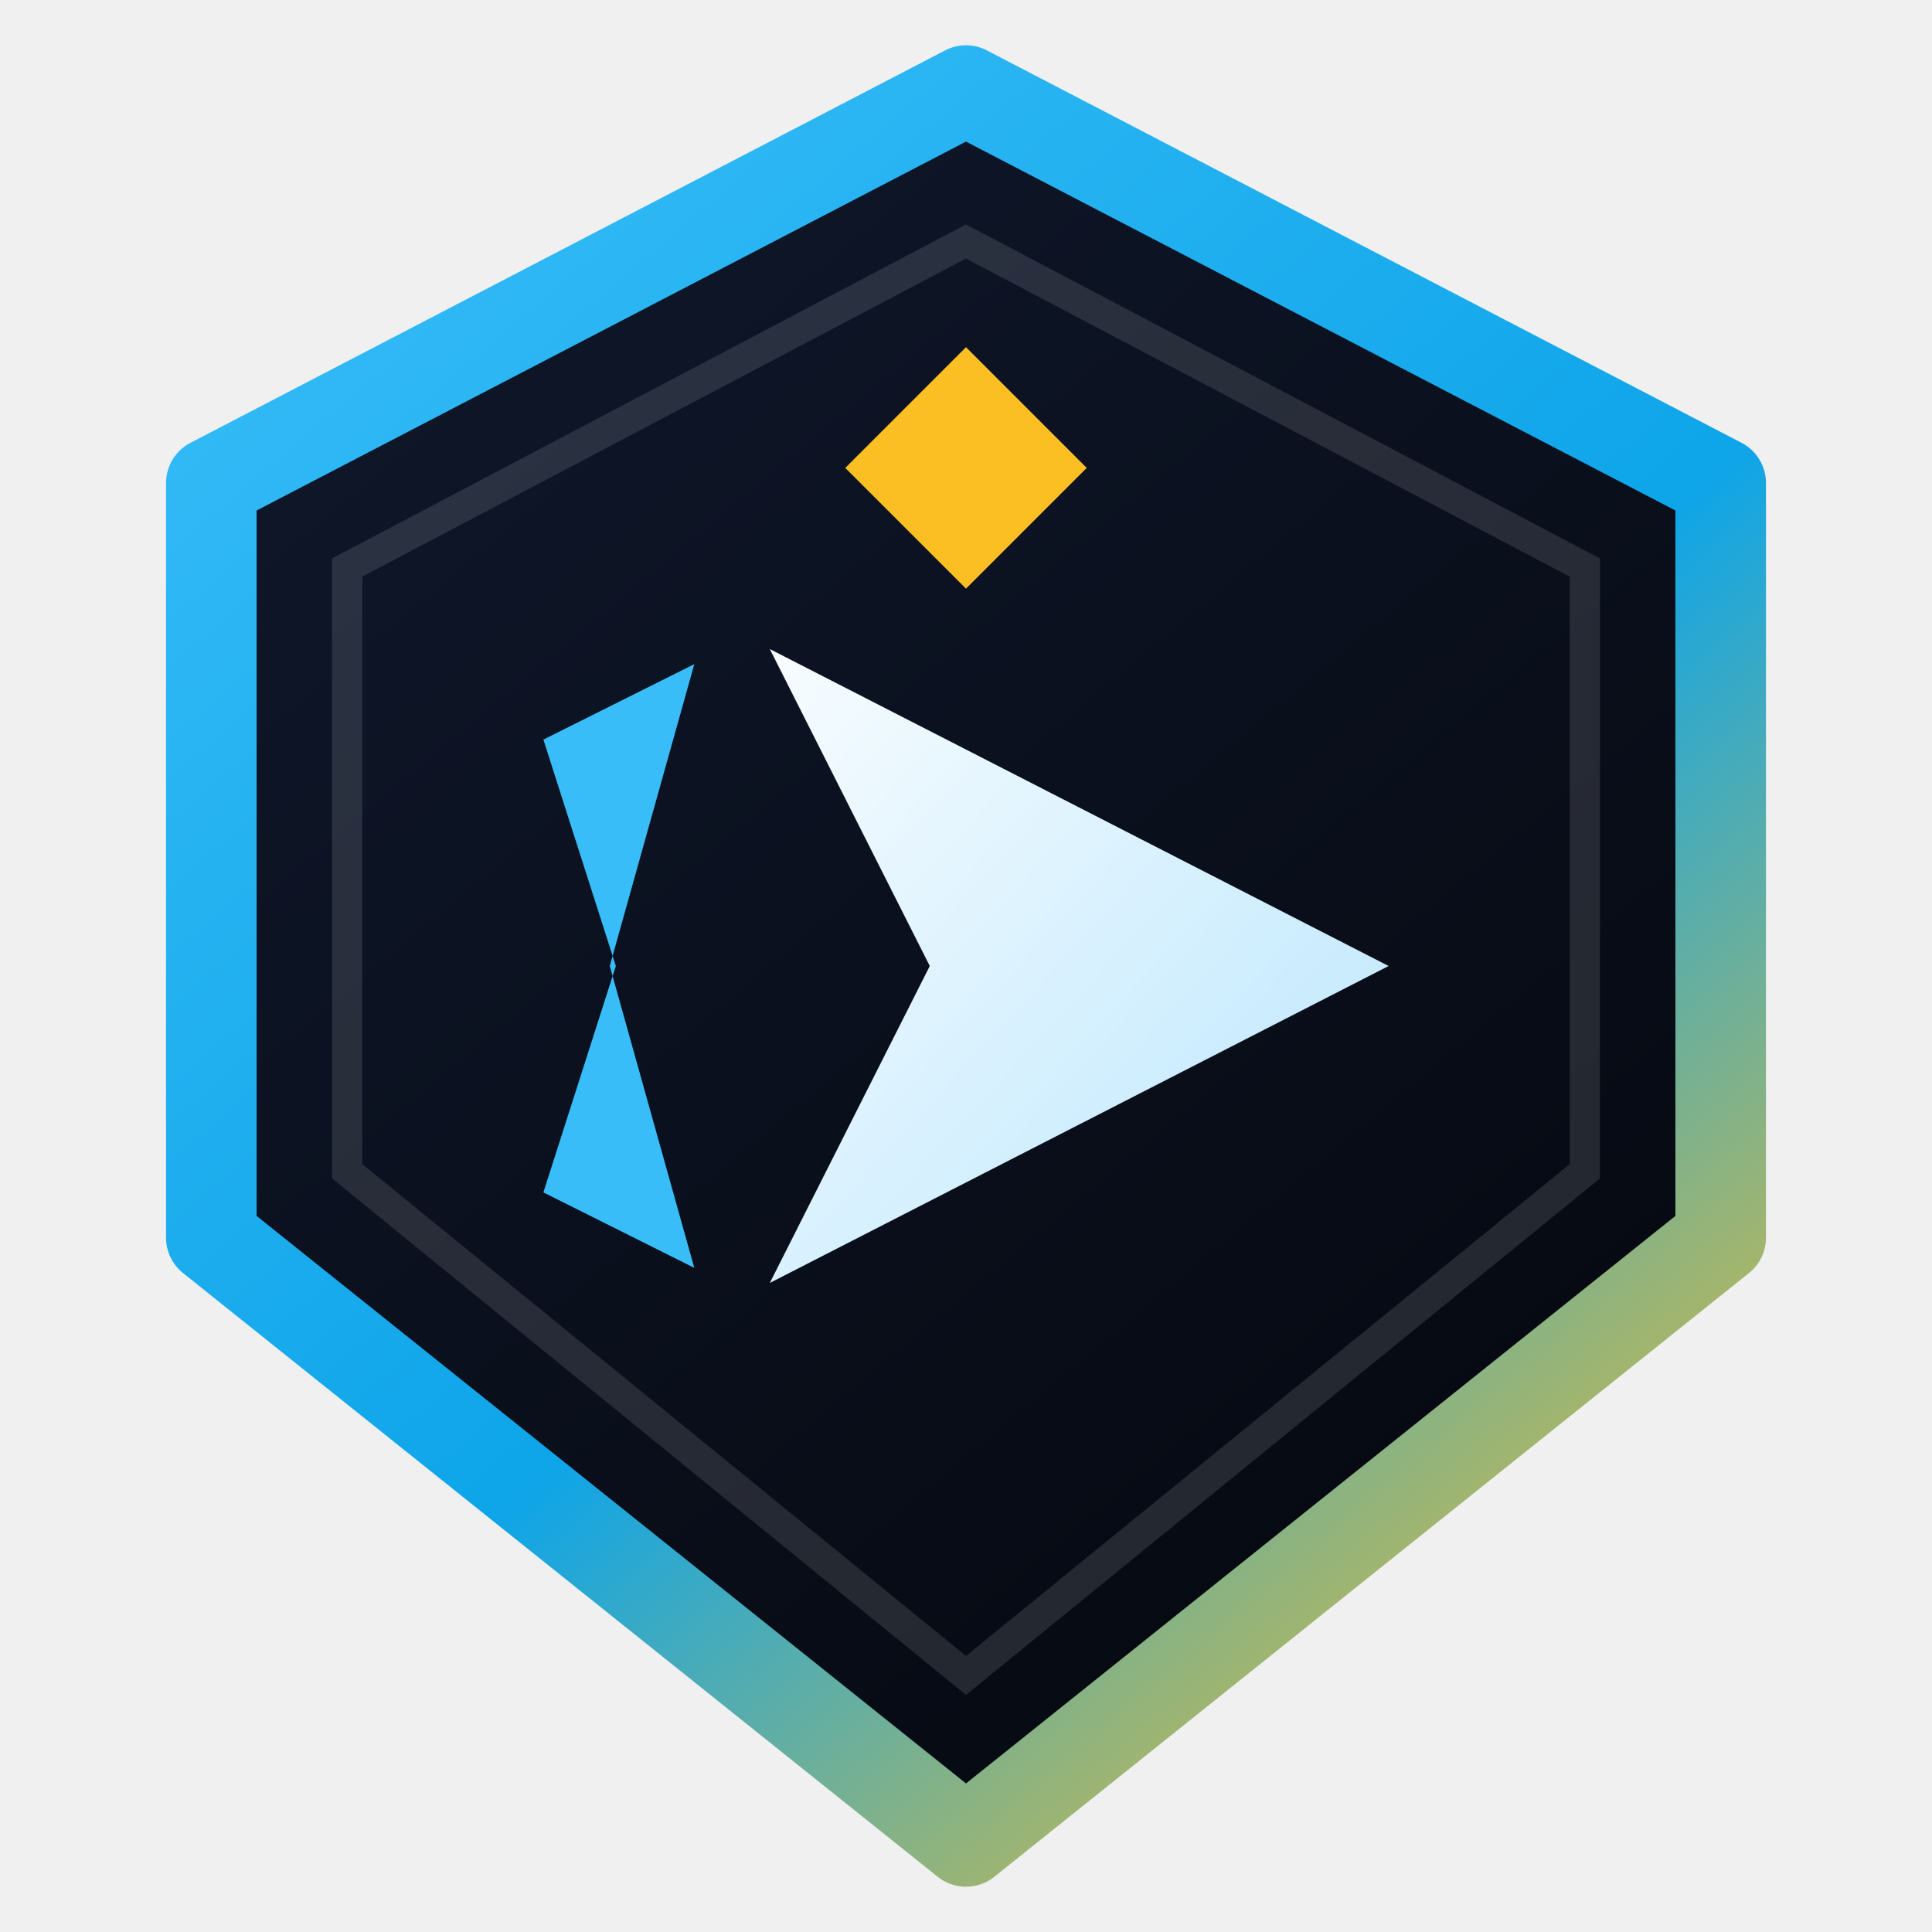
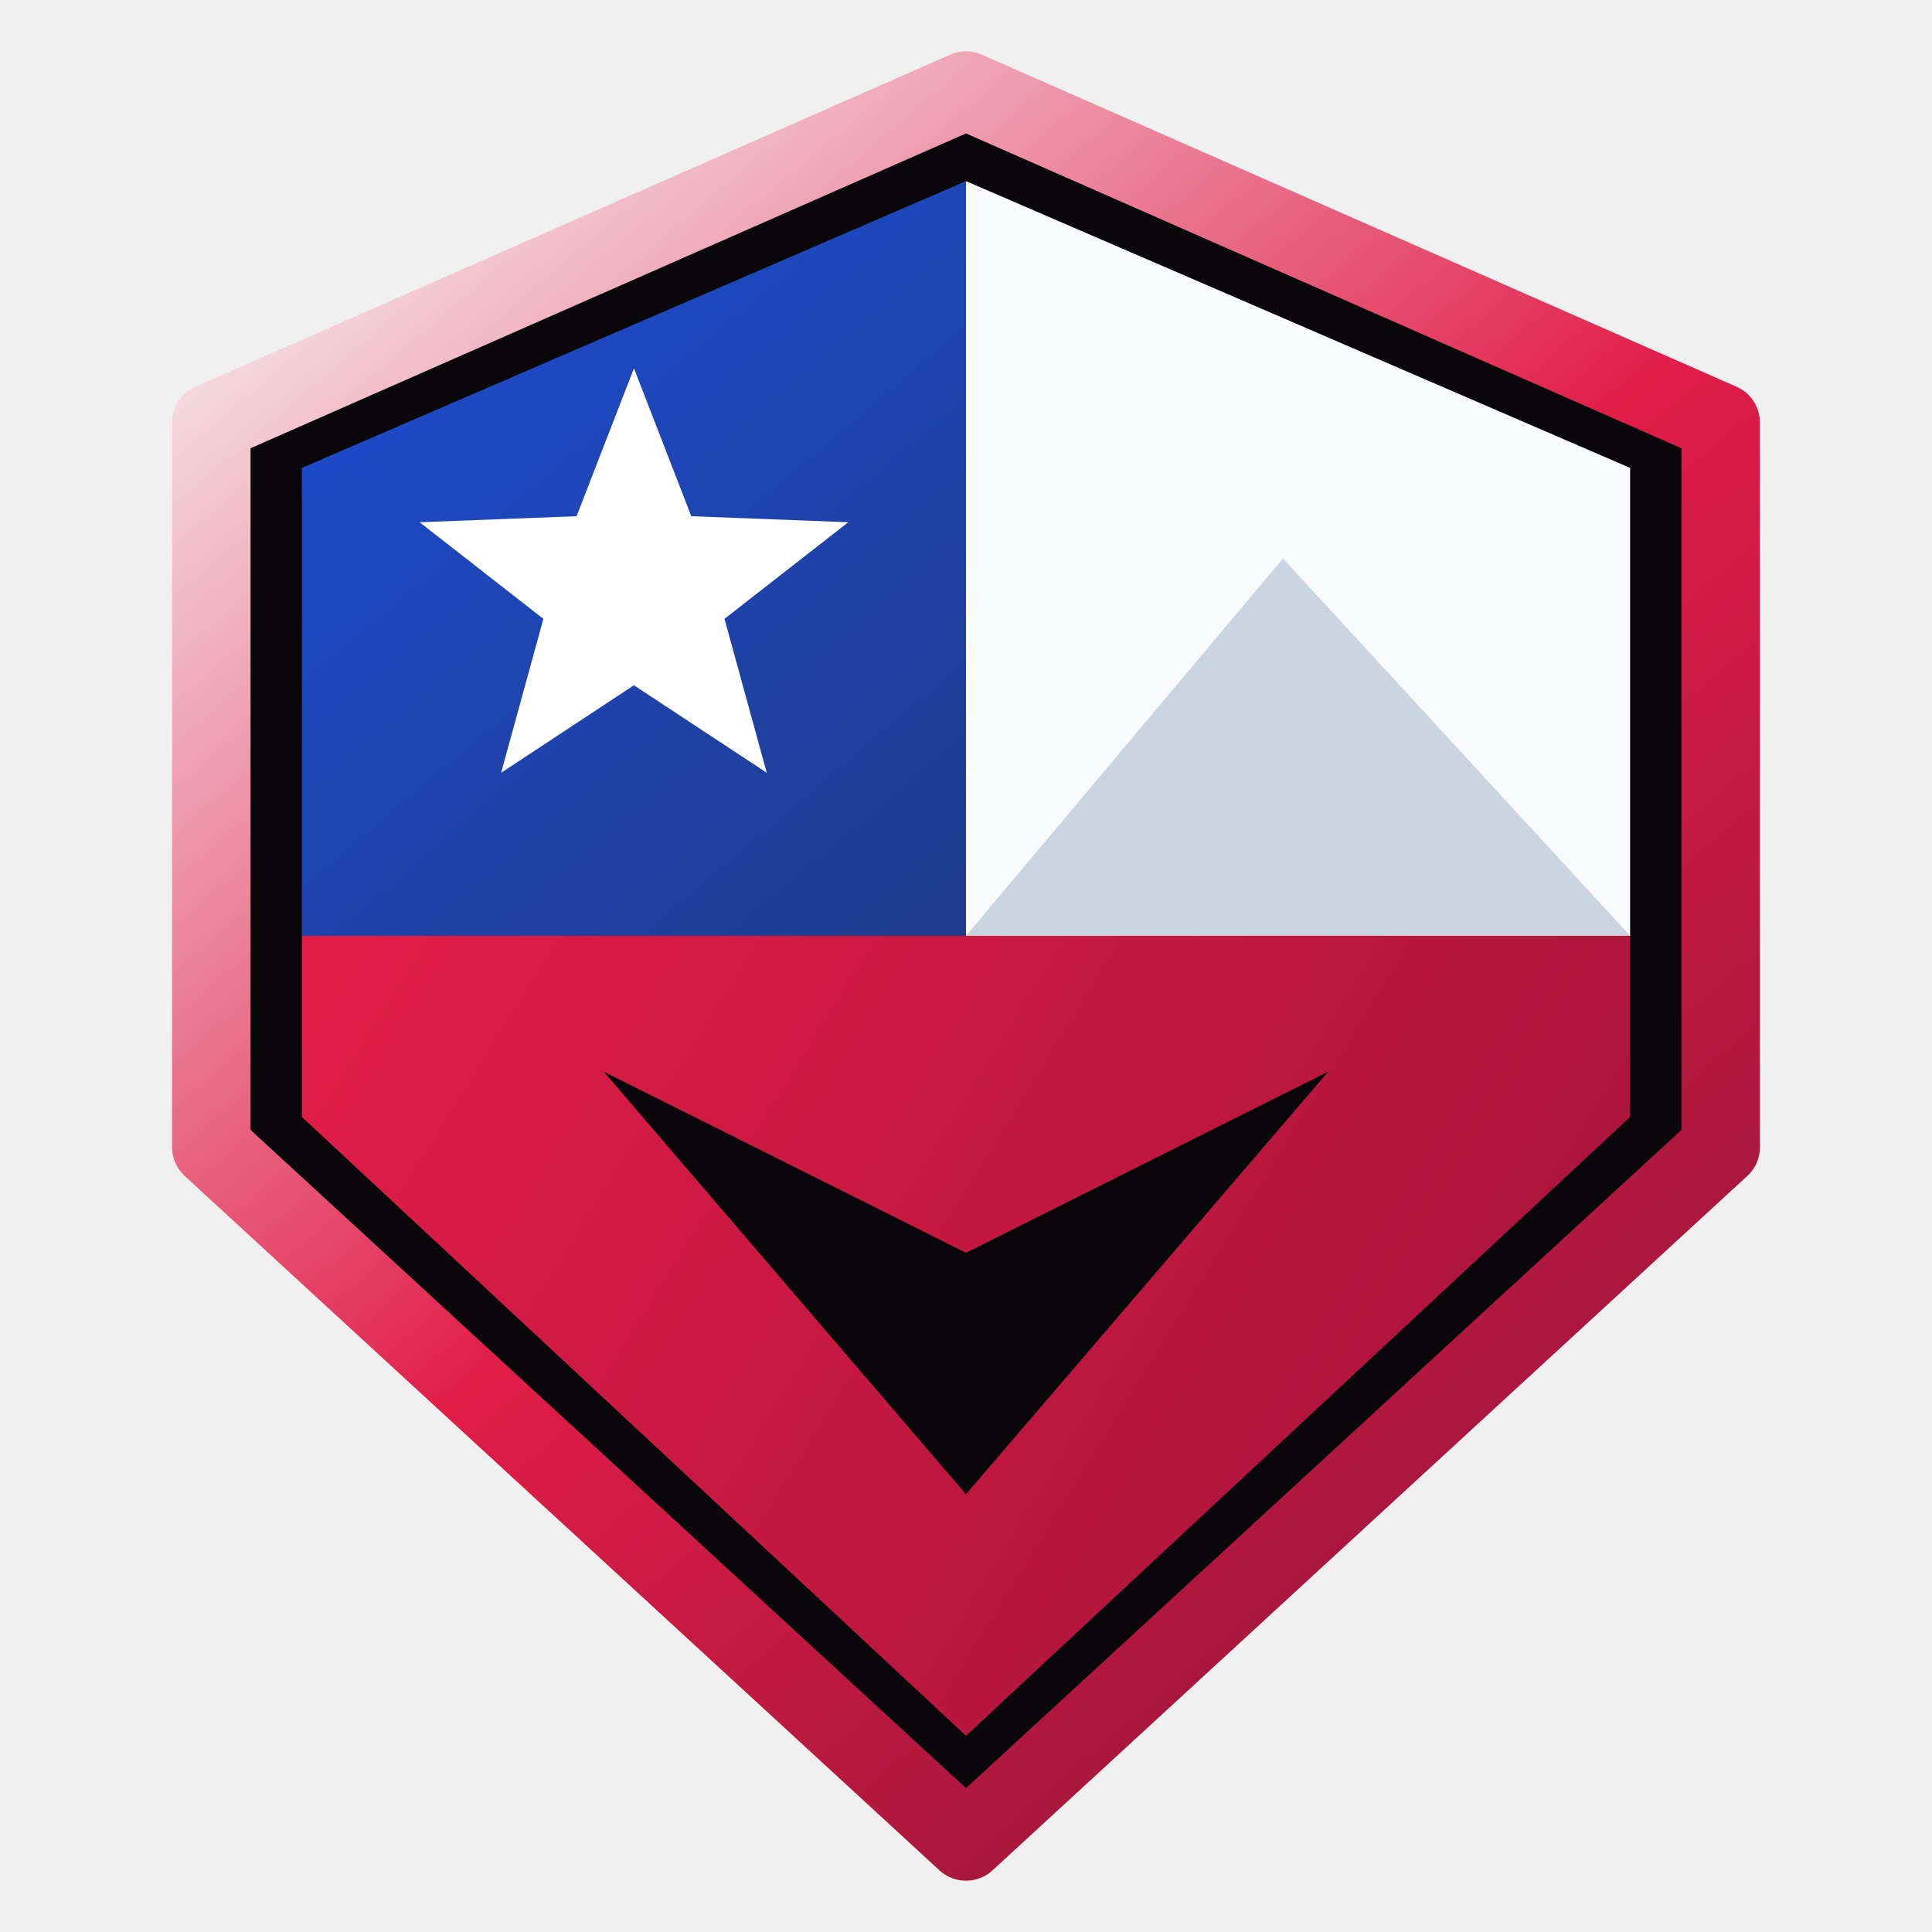
<svg xmlns="http://www.w3.org/2000/svg" viewBox="0 0 64 64" fill="none">
  <defs>
-     <linearGradient id="pmShieldGrad" x1="8" y1="4" x2="56" y2="60" gradientUnits="userSpaceOnUse">
-       <stop offset="0%" stop-color="#38bdf8" />
-       <stop offset="55%" stop-color="#0ea5e9" />
-       <stop offset="100%" stop-color="#fbbf24" />
+     <linearGradient id="clBlue" x1="10" y1="6" x2="32" y2="32" gradientUnits="userSpaceOnUse">
+       <stop offset="0%" stop-color="#1d4ed8" />
+       <stop offset="100%" stop-color="#1e3a8a" />
    </linearGradient>
-     <linearGradient id="pmCoreGrad" x1="12" y1="8" x2="52" y2="56" gradientUnits="userSpaceOnUse">
-       <stop offset="0%" stop-color="#0f172a" />
-       <stop offset="100%" stop-color="#05080f" />
+     <linearGradient id="clRed" x1="12" y1="31" x2="54" y2="57" gradientUnits="userSpaceOnUse">
+       <stop offset="0%" stop-color="#e11d48" />
+       <stop offset="100%" stop-color="#9f1239" />
    </linearGradient>
-     <linearGradient id="pmWingGrad" x1="22" y1="20" x2="46" y2="42" gradientUnits="userSpaceOnUse">
-       <stop offset="0%" stop-color="#ffffff" />
-       <stop offset="100%" stop-color="#bae6fd" />
+     <linearGradient id="clRim" x1="8" y1="4" x2="56" y2="60" gradientUnits="userSpaceOnUse">
+       <stop offset="0%" stop-color="#f8fafc" />
+       <stop offset="50%" stop-color="#e11d48" />
+       <stop offset="100%" stop-color="#881337" />
    </linearGradient>
  </defs>
-   <path d="M32 3L57 16V41L32 61L7 41V16L32 3Z" fill="url(#pmCoreGrad)" stroke="url(#pmShieldGrad)" stroke-width="3" stroke-linejoin="round" />
-   <path d="M32 8L52.5 18.8V38.8L32 55.5L11.5 38.8V18.8L32 8Z" stroke="rgba(255,255,255,0.12)" stroke-width="1" />
-   <path d="M32 11.5L36 15.5L32 19.5L28 15.5L32 11.5Z" fill="#fbbf24" />
-   <path d="M25.5 21.5L46 32L25.5 42.5L30.8 32L25.5 21.5Z" fill="url(#pmWingGrad)" />
-   <path d="M18 24.5L23 22L20.2 32L23 42L18 39.5L20.4 32L18 24.5Z" fill="#38bdf8" />
+   <path d="M32 3L57 14V38L32 61L7 38V14L32 3Z" fill="#09070a" />
+   <path d="M10 15.5L32 6V31H10V15.5Z" fill="url(#clBlue)" />
+   <path d="M32 6L54 15.5V31H32V6Z" fill="#f8fafc" />
+   <path d="M32 31L42.5 18.5L54 31H32Z" fill="#cbd5e1" />
+   <path d="M10 31H54V37L32 57.5L10 37V31Z" fill="url(#clRed)" />
+   <path d="M21 12.2L22.9 17.1L28.1 17.3L24 20.5L25.4 25.6L21 22.7L16.6 25.6L18 20.5L13.9 17.3L19.1 17.1L21 12.2Z" fill="#ffffff" />
+   <path d="M20 35.5L32 49.5L44 35.5L32 41.5L20 35.5Z" fill="#09070a" />
+   <path d="M32 3L57 14V38L32 61L7 38V14L32 3Z" stroke="url(#clRim)" stroke-width="2.6" stroke-linejoin="round" />
</svg>
